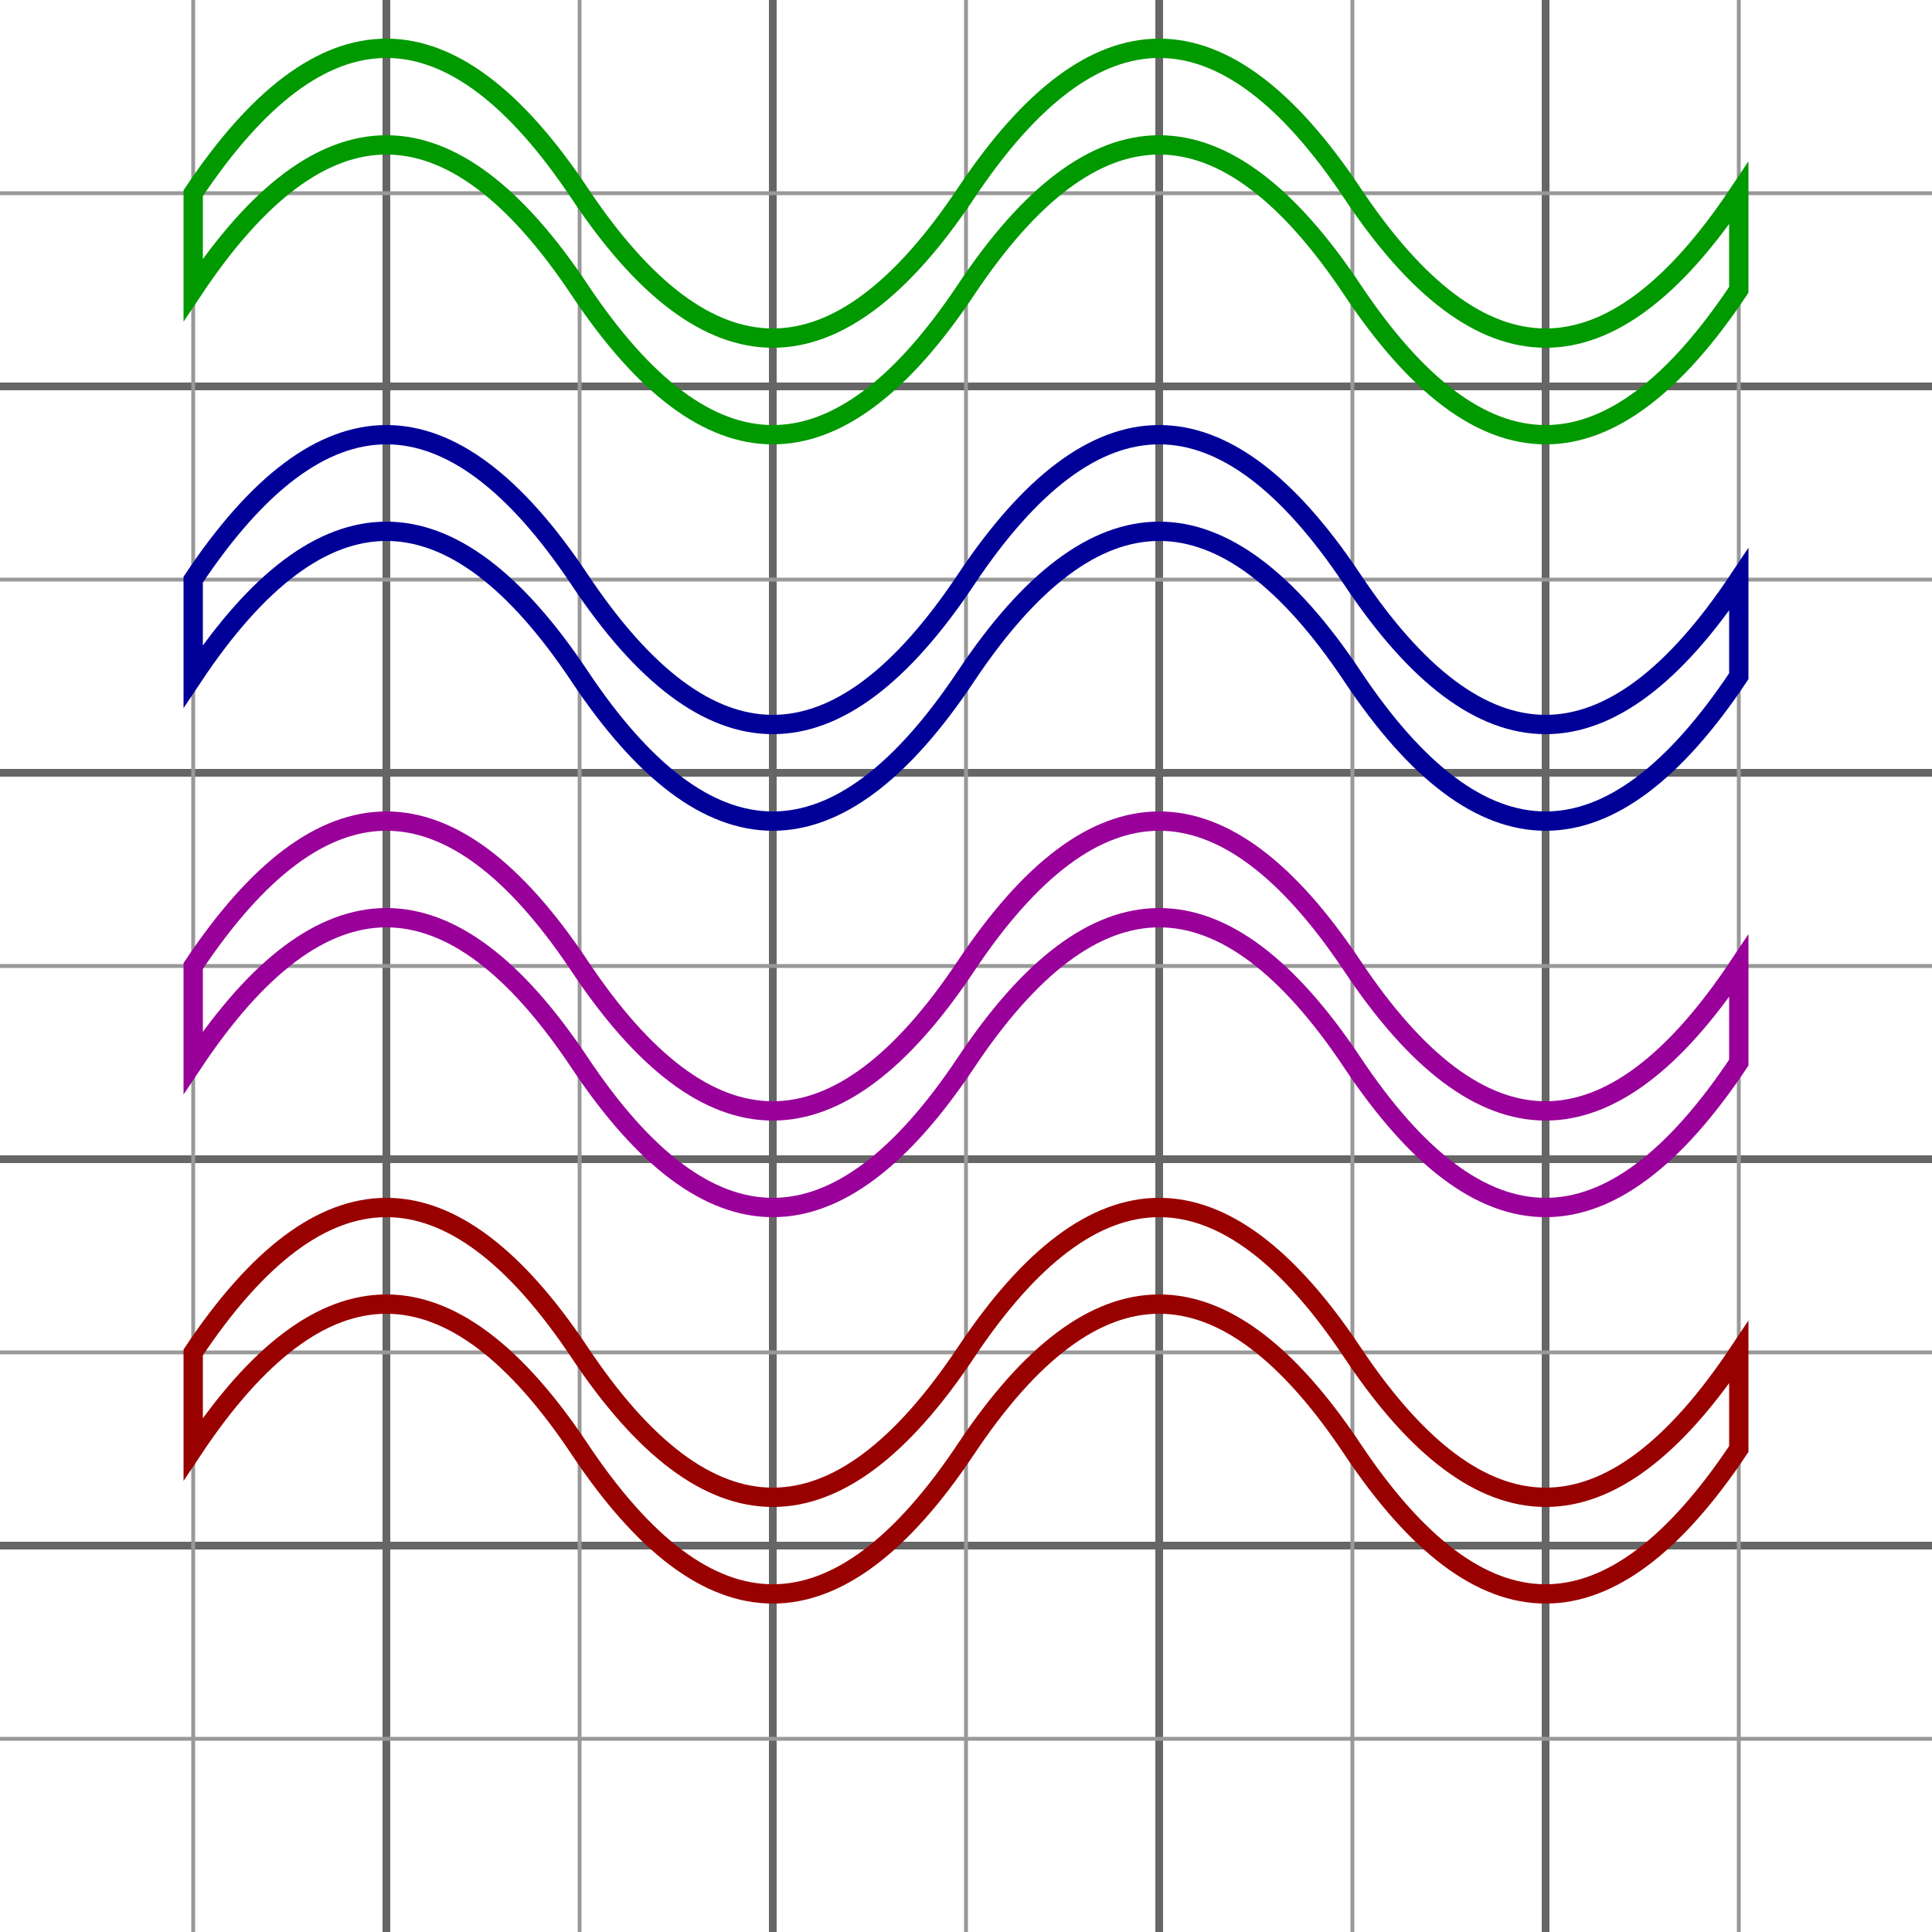
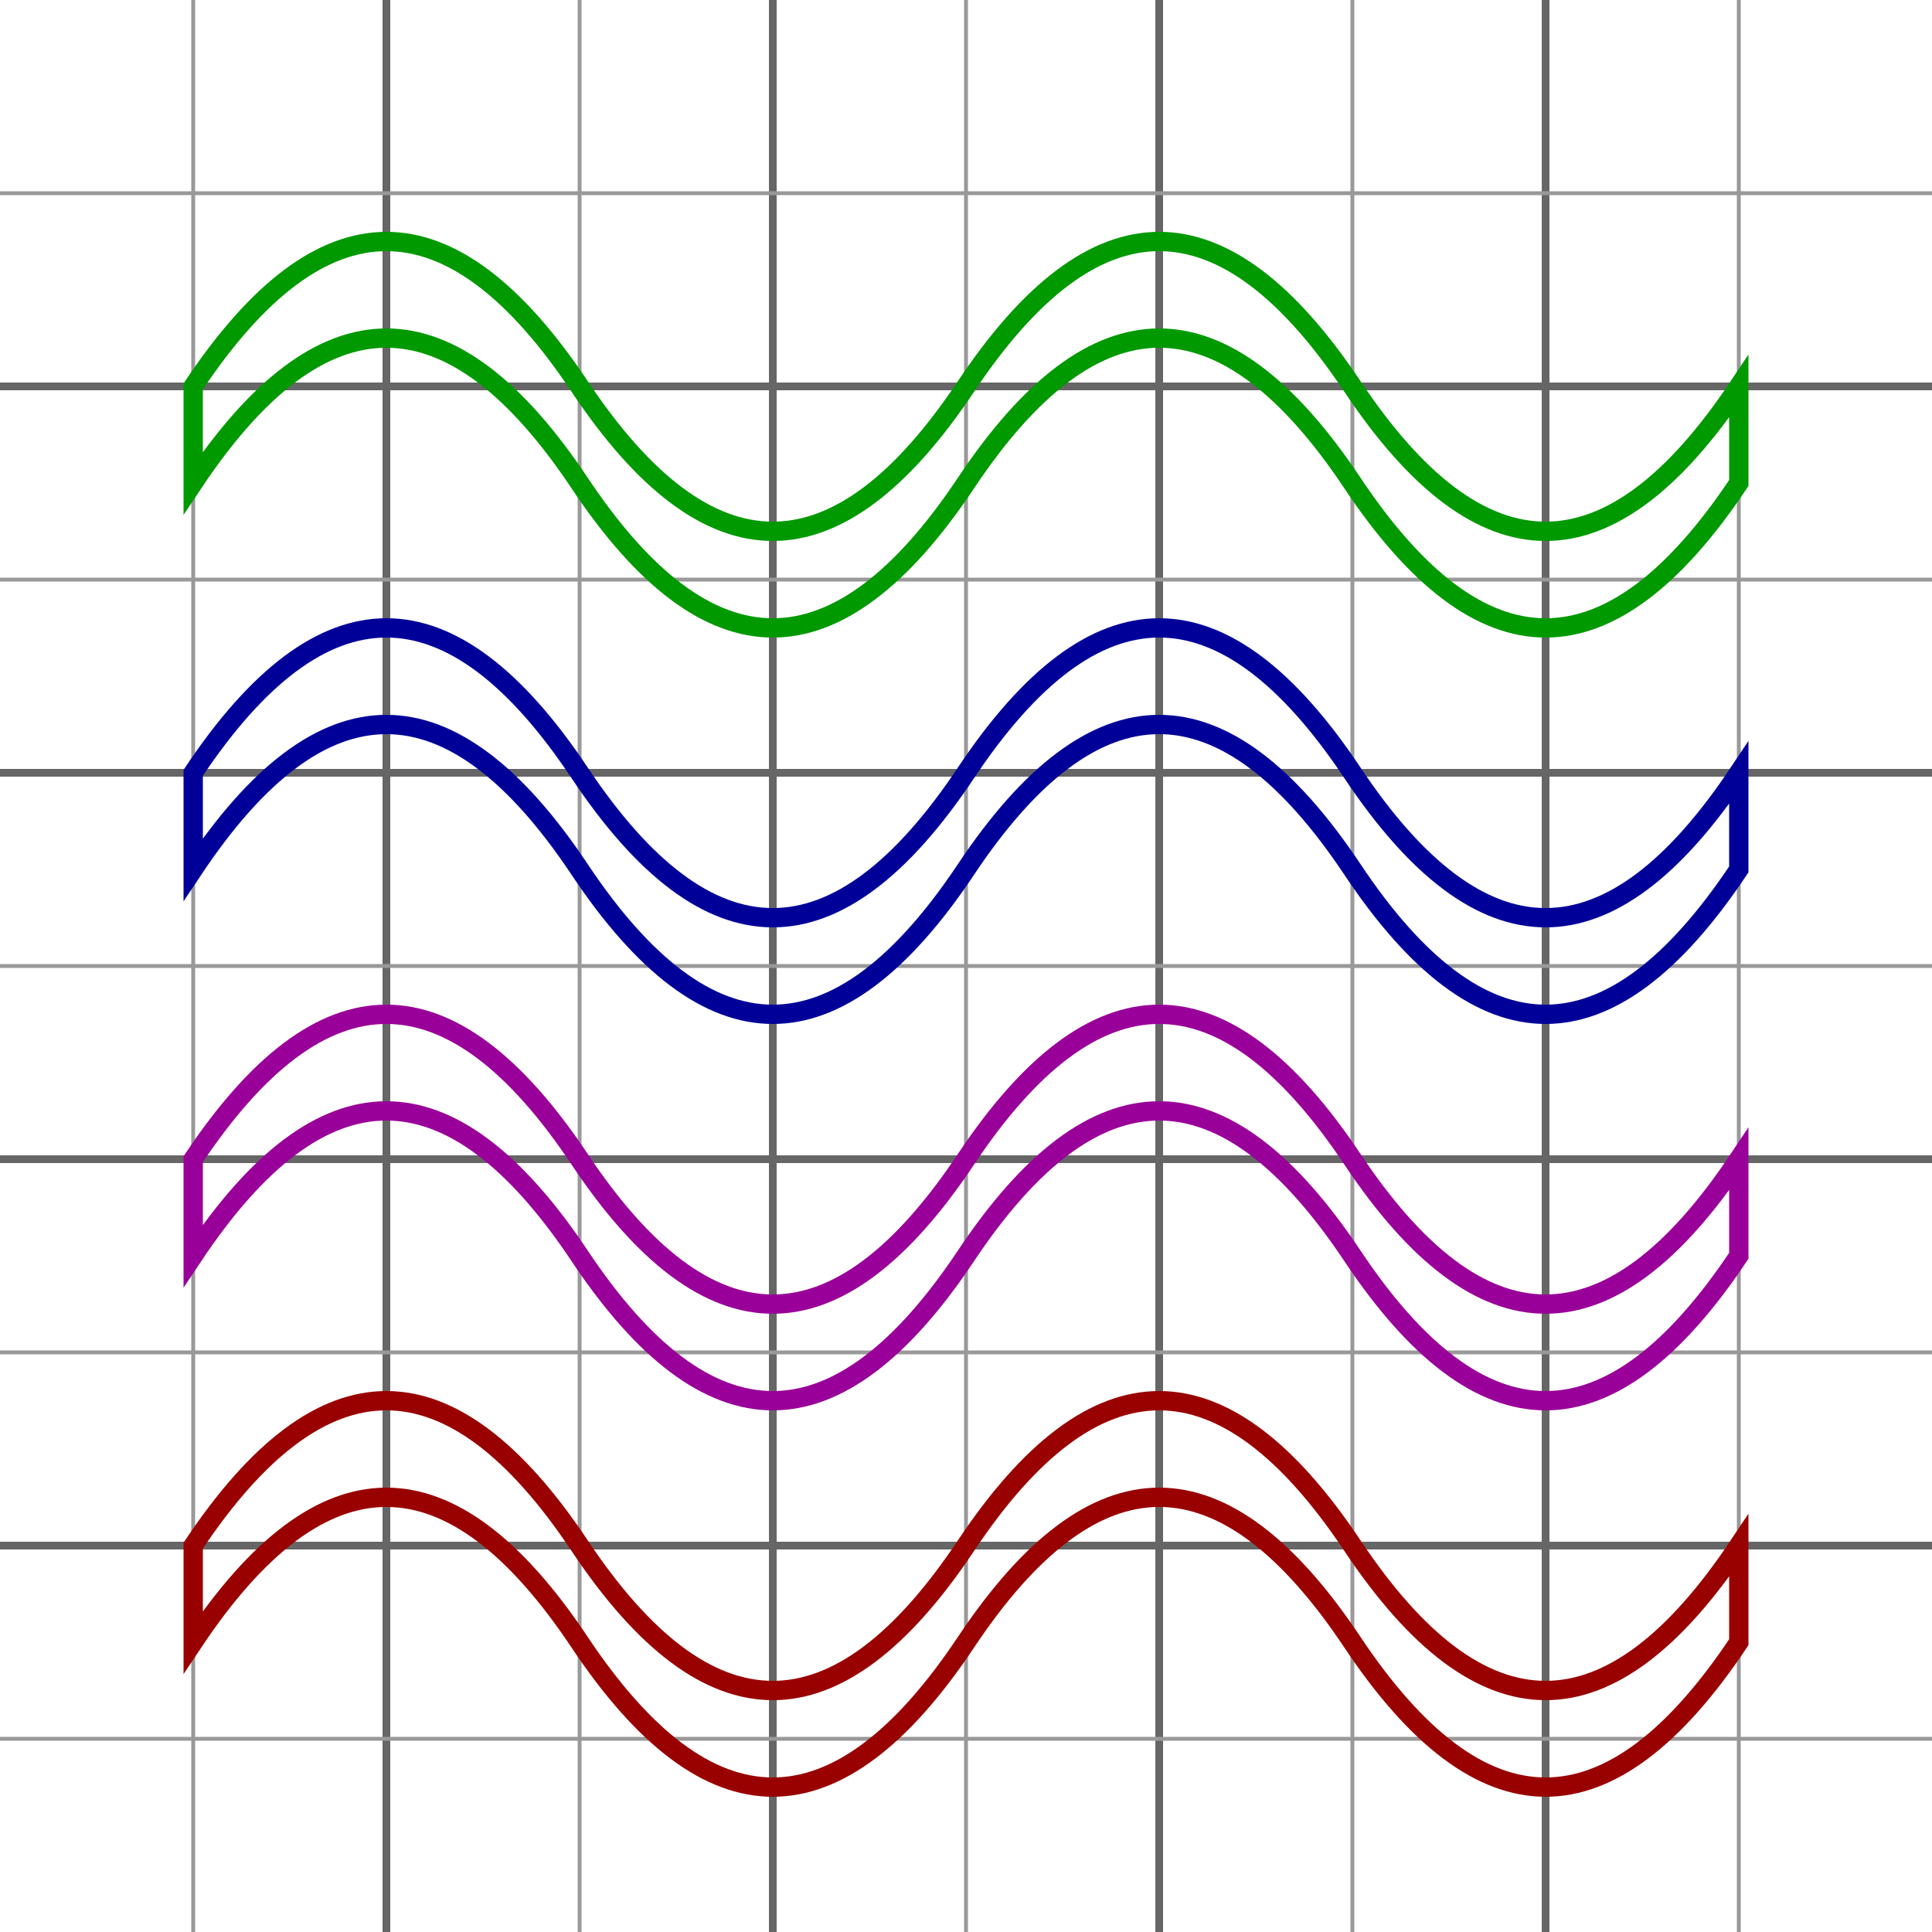
<svg xmlns="http://www.w3.org/2000/svg" width="500" height="500" viewBox="0 0 500 500" version="1.1">
  <style type="text/css">
    .p{fill:none; stroke-width:5;}
    .e{fill:none; stroke-width:2; stroke: #666;}
    .o{fill:none; stroke-width:1; stroke: #999;}
  </style>
  <path class="e" d="M0 100H500M0 200H500M0 300H500M0 400H500zM100 0V500M200 0V500M300 0V500M400 0V500Z" />
  <path class="o" d="M0 50H500M0 150H500M0 250H500M0 350H500M0 450H500zM50 0V500M150 0V500M250 0V500M350 0V500M450 0V500Z" />
-   <path class="p" stroke="#090" d="M50 50 Q100 -25 150 50                   Q200 125 250 50                   Q300 -25 350 50                   Q400 125 450 50                   V75                   Q400 150 350 75                   Q300   0 250 75                   Q200 150 150 75                   Q100   0  50 75                   V50Z" />
-   <path class="p" stroke="#009" transform="translate(0, 100)" d="M50 50 Q100 -25 150 50                   T250 50                    350 50                    450 50                   V75                   Q400 150 350 75                   T250 75                    150 75                    50  75                   V50Z" />
-   <path class="p" stroke="#909" transform="translate(0, 200)" d="M50 50 q50 -75 100 0                   q50  75 100 0                   q50 -75 100 0                   q50  75 100 0                   v25                   q-50  75 -100 0                   q-50 -75 -100 0                   q-50  75 -100 0                   q-50 -75 -100 0                   v-25z" />
-   <path class="p" stroke="#900" transform="translate(0, 300)" d="M50 50 q50 -75 100 0                   t100 0                    100 0                    100 0                   v25                   q-50  75 -100 0                   t-100 0                    -100 0                    -100 0                   v-25z" />
+   <path class="p" stroke="#090" d="M50 100 Q100  25 150 100                    Q200 175 250 100                    Q300  25 350 100                    Q400 175 450 100                    V125                    Q400 200 350 125                    Q300  50 250 125                    Q200 200 150 125                    Q100  50  50 125                    V100Z" />
+   <path class="p" stroke="#009" transform="translate(0, 100)" d="M50 100 Q100 25 150 100                    T250 100                     350 100                     450 100                    V125                    Q400 200 350 125                    T250 125                     150 125                      50 125                    V100Z" />
+   <path class="p" stroke="#909" transform="translate(0, 200)" d="M50 100 q50 -75 100 0                    q50  75 100 0                    q50 -75 100 0                    q50  75 100 0                    v25                    q-50  75 -100 0                    q-50 -75 -100 0                    q-50  75 -100 0                    q-50 -75 -100 0                    v-25z" />
+   <path class="p" stroke="#900" transform="translate(0, 300)" d="M50 100 q50 -75 100 0                    t100 0                     100 0                     100 0                    v25                    q-50  75 -100 0                    t-100 0                     -100 0                     -100 0                    v-25z" />
</svg>
